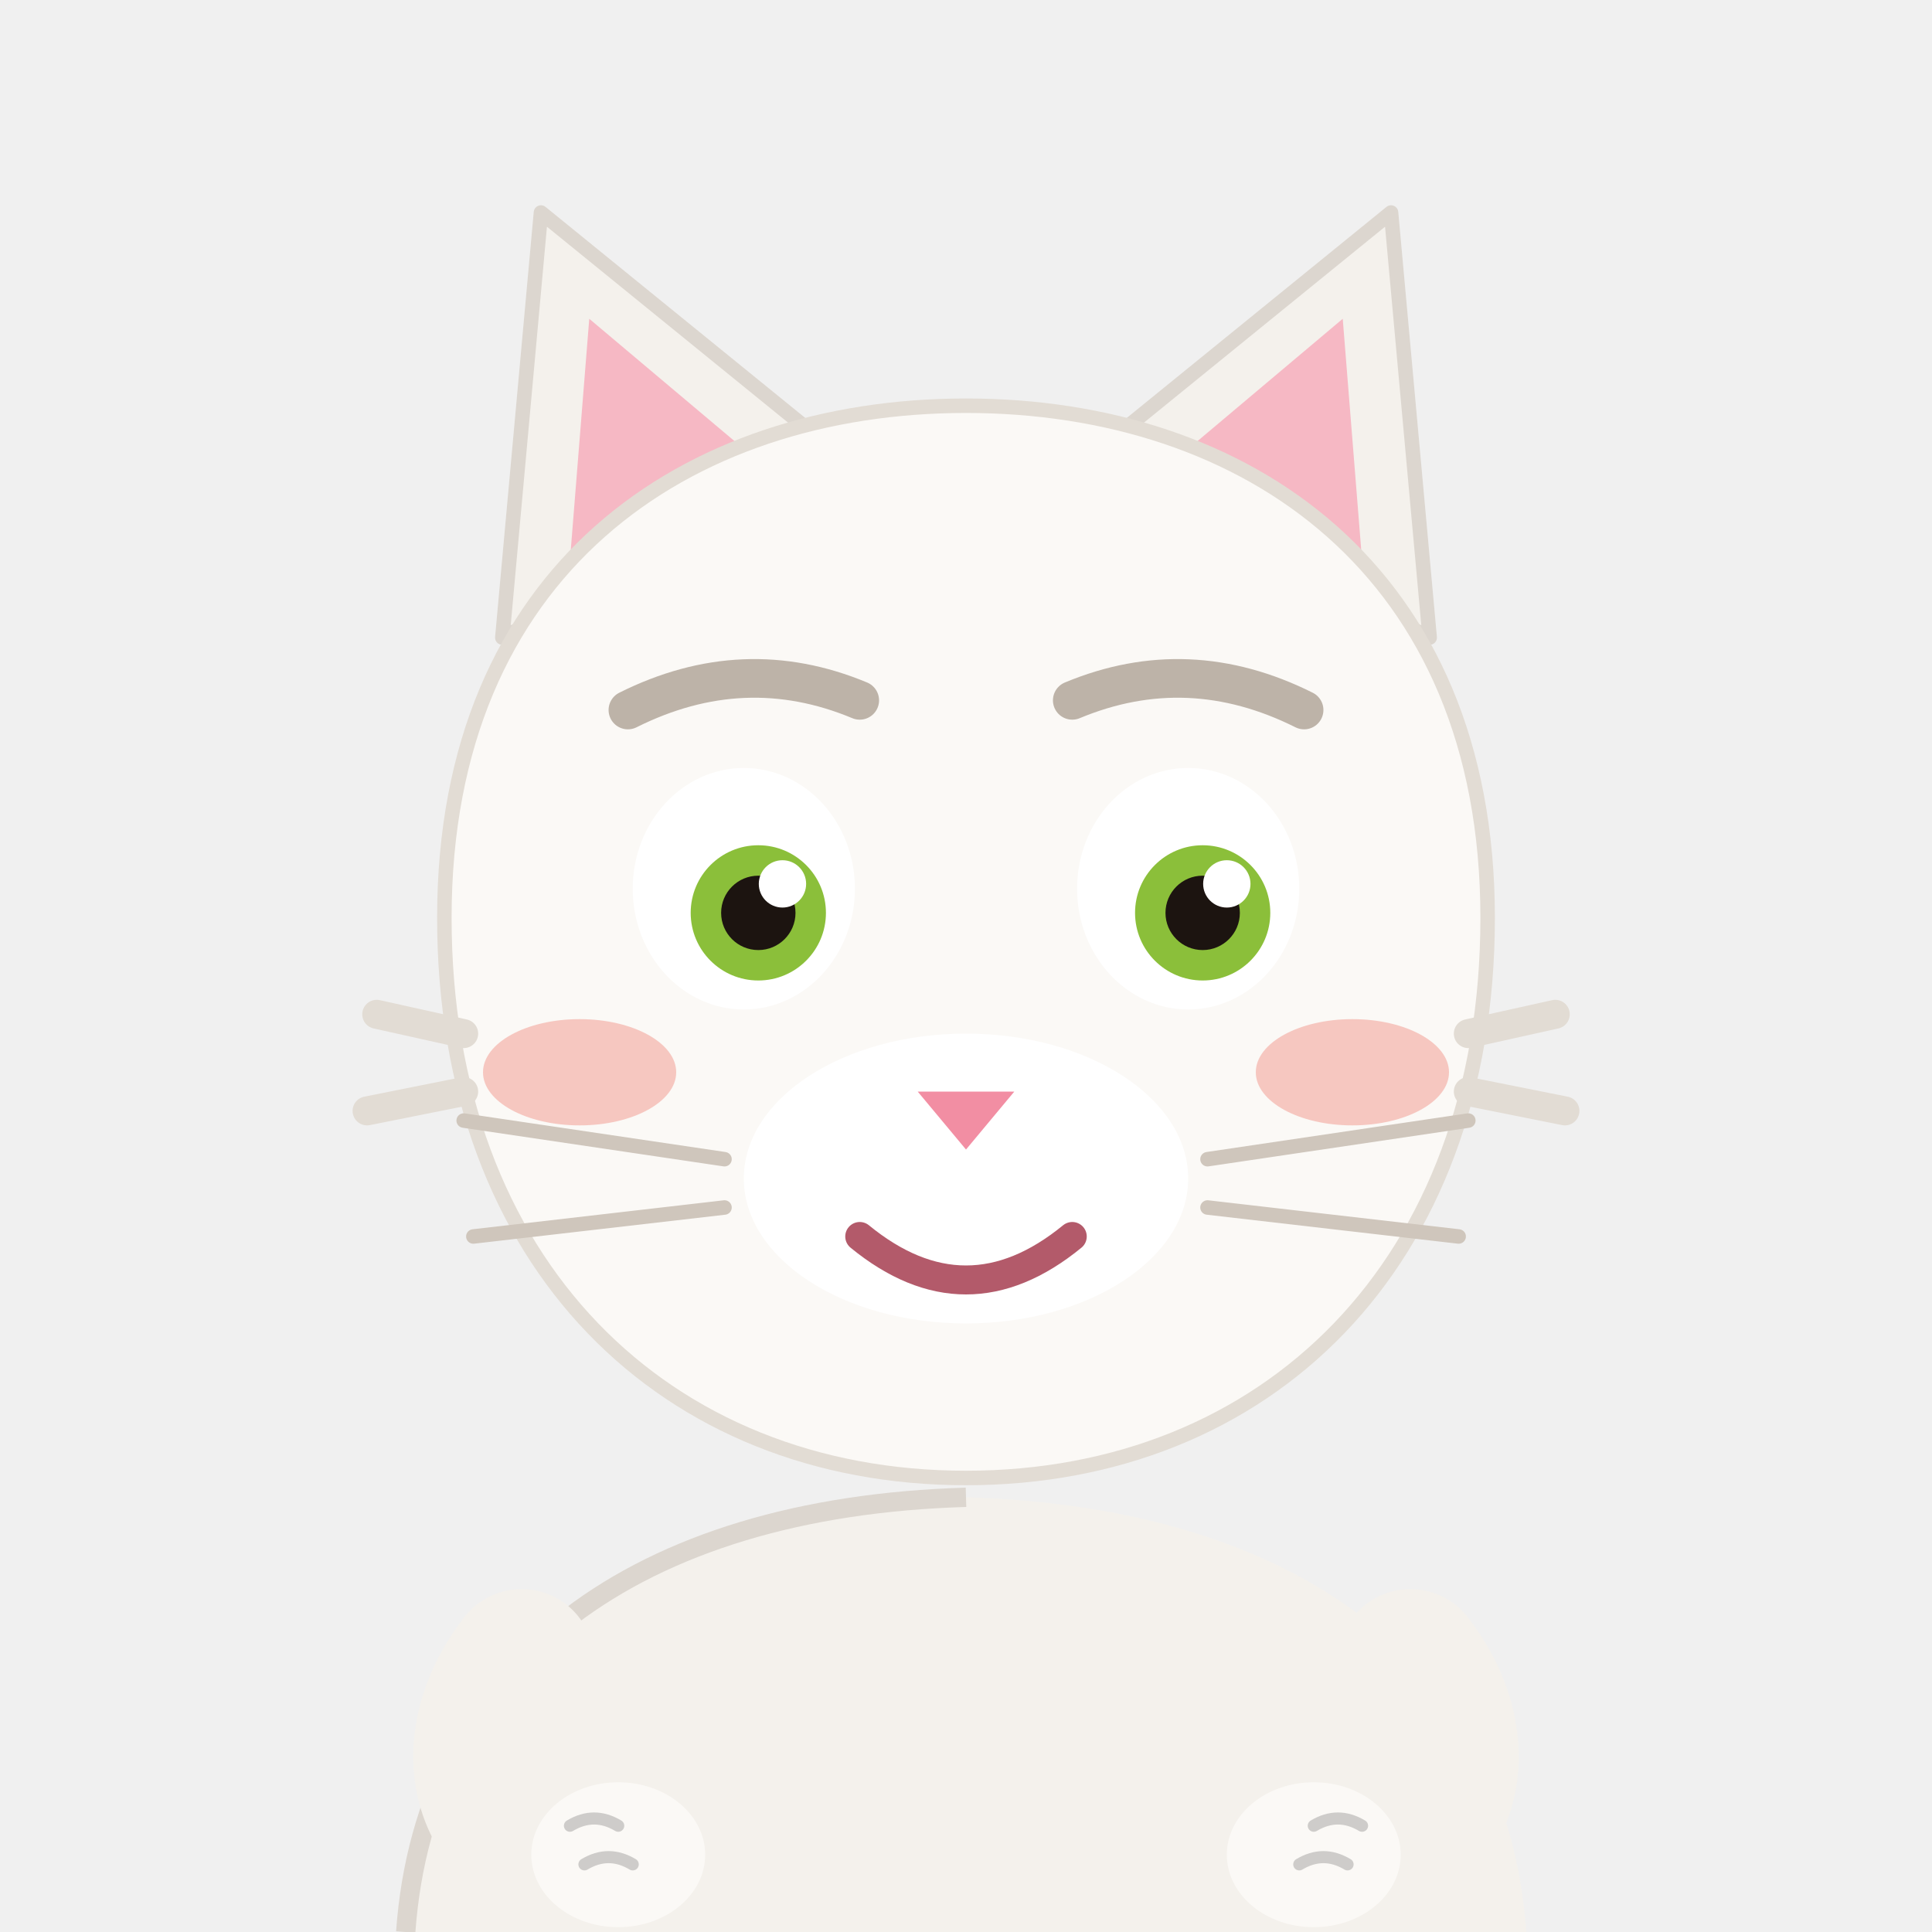
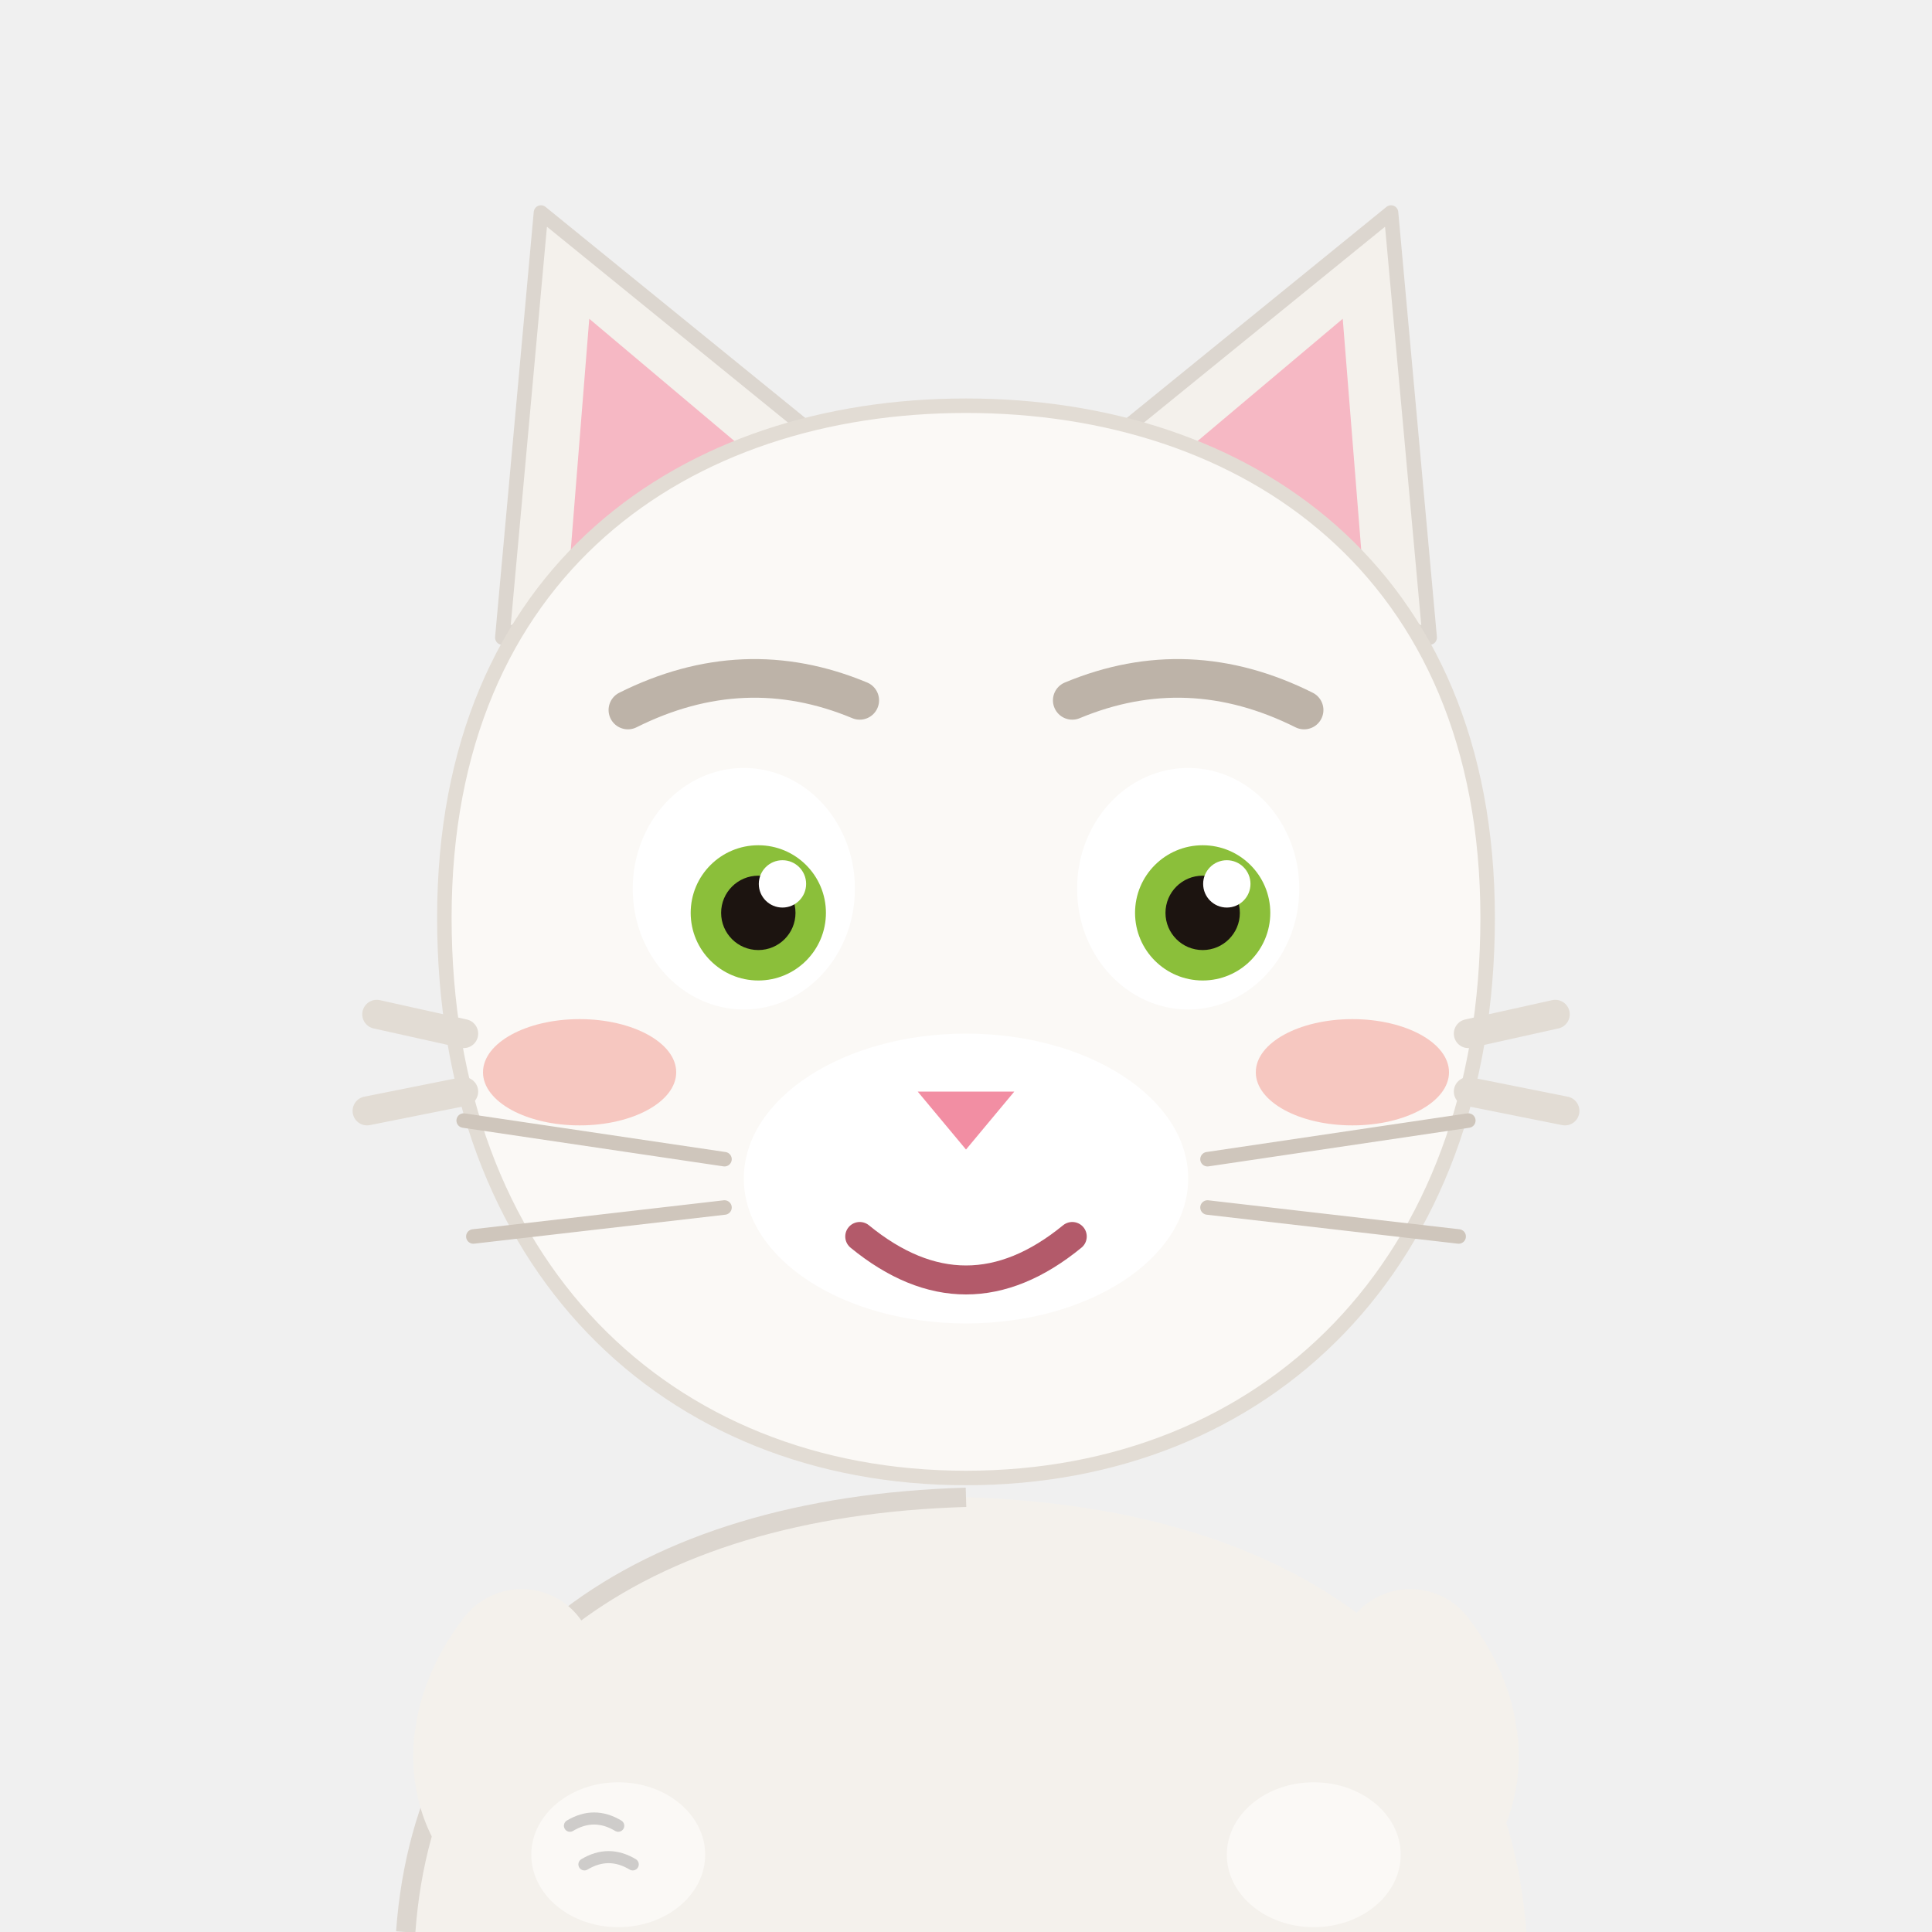
<svg xmlns="http://www.w3.org/2000/svg" viewBox="0 0 400 400" class="ct">
  <style>
.ct-body{transform-origin:200px 400px;animation:ctSway 5s ease-in-out infinite}
@keyframes ctSway{0%,100%{transform:rotate(-1.5deg)}50%{transform:rotate(1.5deg)}}
.ct-eyes{transform-origin:200px 184px;animation:ctBlink 4.4s infinite}
@keyframes ctBlink{0%,91%,100%{transform:scaleY(1)}94%{transform:scaleY(.08)}}
.ct-pup{animation:ctLook 7.5s ease-in-out infinite;transition:transform .3s}
@keyframes ctLook{0%,40%,100%{transform:translate(0,0)}48%,62%{transform:translate(6px,-1px)}70%,80%{transform:translate(-6px,0)}}
.ct-earl{transform-origin:140px 110px;animation:ctEar 3.6s ease-in-out infinite}
.ct-earr{transform-origin:260px 110px;animation:ctEar 3.6s ease-in-out infinite reverse}
@keyframes ctEar{0%,80%,100%{transform:rotate(0)}88%{transform:rotate(-8deg)}}
- .ct-armr{transform-origin:292px 344px;animation:ctRestR 3.6s ease-in-out infinite}
- @keyframes ctRestR{0%,100%{transform:rotate(0)}50%{transform:rotate(4deg)}}
+ .ct-armr{transform-origin:292px 344px;animation:ctWave 2.8s ease-in-out infinite}
+ @keyframes ctWave{0%,60%,100%{transform:rotate(0)}70%{transform:rotate(-14deg)}80%{transform:rotate(6deg)}90%{transform:rotate(-10deg)}}
.ct-arml{transform-origin:108px 344px;animation:ctRest 3.6s ease-in-out infinite}
@keyframes ctRest{0%,100%{transform:rotate(0)}50%{transform:rotate(-4deg)}}
+ .ct-armr{display:none}.lg-hero .ct-armr{display:inline}.lg-hero .ct-armrest{display:none}
.ct-happy,.ct-angry,.ct-bhappy,.ct-bangry,.ct-eyeshappy,.ct-steam,.ct-red,.ct-talk,.ct-spark{opacity:0}
.ct-happy,.ct-angry,.ct-norm,.ct-talk{transition:opacity .2s}
.mood-happy .ct-norm,.mood-happy .ct-bnorm,.mood-happy .ct-eyes{opacity:0}
.mood-happy .ct-happy,.mood-happy .ct-bhappy,.mood-happy .ct-eyeshappy,.mood-happy .ct-spark{opacity:1}
.mood-happy .ct-body{animation:ctJump .55s ease-in-out infinite}
@keyframes ctJump{0%,100%{transform:translateY(0)}50%{transform:translateY(-14px)}}
.mood-happy .ct-blush{opacity:.8}
.mood-happy .ct-armr{animation:ctCheer .55s ease-in-out infinite}
- @keyframes ctCheer{0%,100%{transform:rotate(-150deg)}50%{transform:rotate(-172deg)}}
+ @keyframes ctCheer{0%,100%{transform:rotate(-8deg)}50%{transform:rotate(-26deg)}}
.mood-happy .ct-arml{animation:ctCheerL .55s ease-in-out infinite}
- @keyframes ctCheerL{0%,100%{transform:rotate(150deg)}50%{transform:rotate(172deg)}}
+ @keyframes ctCheerL{0%,100%{transform:rotate(0)}50%{transform:rotate(14deg)}}
.ct-spark{animation:ctSpark 1.2s ease-in-out infinite}
@keyframes ctSpark{0%,100%{transform:scale(.6)}50%{transform:scale(1.15)}}
.mood-angry .ct-norm,.mood-angry .ct-bnorm{opacity:0}
.mood-angry .ct-angry,.mood-angry .ct-bangry,.mood-angry .ct-steam{opacity:1}
.mood-angry .ct-red{opacity:.35}
.mood-angry .ct-body{animation:ctShake .18s linear infinite}
@keyframes ctShake{0%,100%{transform:translateX(0)}25%{transform:translateX(-3px)}75%{transform:translateX(3px)}}
.mood-angry .ct-pup{animation:none;transform:translate(0,3px)}
.mood-angry .ct-earl{animation:none;transform:rotate(-18deg)}.mood-angry .ct-earr{animation:none;transform:rotate(18deg)}
.mood-angry .ct-armr{animation:ctFist .3s ease-in-out infinite}
@keyframes ctFist{0%,100%{transform:rotate(4deg)}50%{transform:rotate(-8deg)}}
.ct-steam{animation:ctSteam 1.4s ease-out infinite}
@keyframes ctSteam{0%{transform:translateY(8px) scale(.6)}100%{transform:translateY(-28px) scale(1.3)}}
.thinking .ct-pup{animation:none;transform:translate(7px,-7px)}
- .thinking .ct-armr{animation:none;transform:rotate(100deg)}
+ .thinking .ct-armr{animation:none;transform:rotate(-34deg) translate(-26px,14px)}
.talking:not(.mood-happy):not(.mood-angry) .ct-norm{opacity:0}
.talking:not(.mood-happy):not(.mood-angry) .ct-talk{opacity:1}
.ct-talkin{transform-origin:200px 262px;animation:ctTalk .32s ease-in-out infinite alternate}
@keyframes ctTalk{from{transform:scaleY(.35)}to{transform:scaleY(1)}}
.poked .ct-body{animation:ctPoke .7s cubic-bezier(.3,1.8,.5,1)}
@keyframes ctPoke{0%{transform:scale(1,1)}20%{transform:scale(1.08,.9) translateY(10px)}50%{transform:scale(.95,1.08) translateY(-18px)}100%{transform:none}}
.poked .ct-pup{animation:none;transform:scale(.7);transform-box:fill-box;transform-origin:center}
.poked .ct-bnorm{opacity:0}.poked .ct-bhappy{opacity:1;transform:translateY(-8px)}
.poked .ct-norm{opacity:0}.poked .ct-talk{opacity:1}.poked .ct-talkin{animation:none}
- .poked .ct-armr{animation:none;transform:rotate(-60deg)}.poked .ct-arml{animation:none;transform:rotate(60deg)}
.poked .ct-earl{animation:none;transform:rotate(12deg)}.poked .ct-earr{animation:none;transform:rotate(-12deg)}
</style>
  <g class="ct-body">
    <path d="M84 400 C88 344 132 312 200 310 C268 312 312 344 316 400 Z" fill="#f4f1ec" />
    <path d="M84 400 C88 344 132 312 200 310" fill="none" stroke="#dcd6cf" stroke-width="4" />
    <g class="ct-earl">
      <path d="M104 132 L112 44 L176 96 Z" fill="#f4f1ec" stroke="#dcd6cf" stroke-width="3" stroke-linejoin="round" />
      <path d="M118 116 L122 66 L160 98 Z" fill="#f6b8c4" />
    </g>
    <g class="ct-earr">
      <path d="M296 132 L288 44 L224 96 Z" fill="#f4f1ec" stroke="#dcd6cf" stroke-width="3" stroke-linejoin="round" />
      <path d="M282 116 L278 66 L240 98 Z" fill="#f6b8c4" />
    </g>
    <path d="M92 190 C92 118 142 84 200 84 C258 84 308 118 308 190 C308 262 262 306 200 306 C138 306 92 262 92 190 Z" fill="#fbf9f6" stroke="#e2dcd4" stroke-width="3" />
    <path d="M96 214 l-18 -4 M96 226 l-20 4 M304 214 l18 -4 M304 226 l20 4" stroke="#e2dcd4" stroke-width="6" stroke-linecap="round" />
    <ellipse class="ct-red" cx="200" cy="196" rx="104" ry="108" fill="#ff3b30" />
    <ellipse cx="200" cy="244" rx="46" ry="30" fill="#fff" />
    <path d="M190 226 L210 226 L200 238 Z" fill="#f28ea3" />
    <g stroke="#cfc6bc" stroke-width="3" stroke-linecap="round">
      <path d="M150 240 L96 232 M150 250 L98 256 M250 240 L304 232 M250 250 L302 256" />
    </g>
    <ellipse class="ct-blush" cx="120" cy="222" rx="20" ry="11" fill="#f08a7e" opacity=".45" />
    <ellipse class="ct-blush" cx="280" cy="222" rx="20" ry="11" fill="#f08a7e" opacity=".45" />
    <g stroke="#bdb3a8" stroke-width="8" stroke-linecap="round" fill="none">
      <path class="ct-bnorm" d="M130 147 Q154 135 178 145" />
      <path class="ct-bnorm" d="M222 145 Q246 135 270 147" />
      <path class="ct-bhappy" d="M130 141 Q154 123 178 137" />
      <path class="ct-bhappy" d="M222 137 Q246 123 270 141" />
      <path class="ct-bangry" d="M130 137 L178 157" />
      <path class="ct-bangry" d="M270 137 L222 157" />
    </g>
    <g class="ct-eyes">
      <ellipse cx="154" cy="184" rx="23" ry="25" fill="#fff" />
      <ellipse cx="246" cy="184" rx="23" ry="25" fill="#fff" />
      <g class="ct-pup">
        <circle cx="157" cy="189" r="14" fill="#8bbf3a" />
        <circle cx="249" cy="189" r="14" fill="#8bbf3a" />
        <circle cx="157" cy="189" r="7.7" fill="#1c1410" />
        <circle cx="249" cy="189" r="7.7" fill="#1c1410" />
        <circle cx="162" cy="183" r="4.9" fill="#fff" />
        <circle cx="254" cy="183" r="4.9" fill="#fff" />
      </g>
    </g>
    <g class="ct-eyeshappy" stroke="#2b1a10" stroke-width="8" stroke-linecap="round" fill="none">
      <path d="M134 190 Q154 168 174 190" />
      <path d="M226 190 Q246 168 266 190" />
    </g>
    <path class="ct-norm" d="M178 256 Q200 274 222 256" fill="none" stroke="#b35a6a" stroke-width="6" stroke-linecap="round" />
    <g class="ct-talk">
      <g class="ct-talkin">
        <ellipse cx="200" cy="262" rx="18" ry="14" fill="#b35a6a" />
        <ellipse cx="200" cy="269" rx="10" ry="5" fill="#e5645a" />
      </g>
    </g>
    <g class="ct-happy">
      <path d="M170 250 Q200 296 230 250 Z" fill="#b35a6a" />
      <path d="M178 252 L222 252 L218 259 L182 259 Z" fill="#fff" />
      <ellipse cx="200" cy="276" rx="14" ry="6" fill="#e5645a" />
    </g>
    <g class="ct-angry">
      <path d="M178 272 Q200 248 222 272 Q200 262 178 272 Z" fill="#b35a6a" />
      <path d="M188 266 L212 266" stroke="#fff" stroke-width="5" stroke-linecap="round" />
    </g>
    <g class="ct-steam" fill="#fff" opacity=".85">
      <circle cx="96" cy="104" r="14" />
      <circle cx="82" cy="86" r="10" />
      <circle cx="304" cy="104" r="14" />
      <circle cx="318" cy="86" r="10" />
    </g>
    <g class="ct-spark" fill="#ffd23f">
      <path d="M64 120 l6 14 14 6 -14 6 -6 14 -6 -14 -14 -6 14 -6z" />
      <path d="M332 120 l5 12 12 5 -12 5 -5 12 -5 -12 -12 -5 12 -5z" />
    </g>
    <g class="ct-arml">
      <path d="M108 344 C94 362 100 384 124 386" fill="none" stroke="#f4f1ec" stroke-width="30" stroke-linecap="round" />
      <ellipse cx="128" cy="384" rx="18" ry="15" fill="#fbf9f6" />
      <path d="M118 378 q5 -3 10 0 M121 386 q5 -3 10 0" fill="none" stroke="#000" stroke-opacity=".18" stroke-width="2.5" stroke-linecap="round" />
    </g>
-     <g class="ct-armr">
+     <g class="ct-armrest">
      <path d="M292 344 C306 362 300 384 276 386" fill="none" stroke="#f4f1ec" stroke-width="30" stroke-linecap="round" />
      <ellipse cx="272" cy="384" rx="18" ry="15" fill="#fbf9f6" />
-       <path d="M282 378 q-5 -3 -10 0 M279 386 q-5 -3 -10 0" fill="none" stroke="#000" stroke-opacity=".18" stroke-width="2.5" stroke-linecap="round" />
+     </g>
+     <g class="ct-armr">
+       <path d="M292 344 C314 334 326 310 330 290" fill="none" stroke="#f4f1ec" stroke-width="30" stroke-linecap="round" />
+       <g transform="translate(332 272)">
+         <ellipse cx="0" cy="0" rx="20" ry="21" fill="#fbf9f6" />
+         <g fill="#fbf9f6">
+           <ellipse cx="-13" cy="-17" rx="7" ry="9" />
+           <ellipse cx="0" cy="-22" rx="7" ry="9" />
+           <ellipse cx="13" cy="-17" rx="7" ry="9" />
+         </g>
+         <ellipse cx="0" cy="4" rx="9" ry="8" fill="#f6b8c4" />
+         <g fill="#f6b8c4">
+           <circle cx="-12" cy="-17" r="3.5" />
+           <circle cx="0" cy="-21" r="3.5" />
+           <circle cx="12" cy="-17" r="3.5" />
+         </g>
+       </g>
    </g>
  </g>
</svg>
